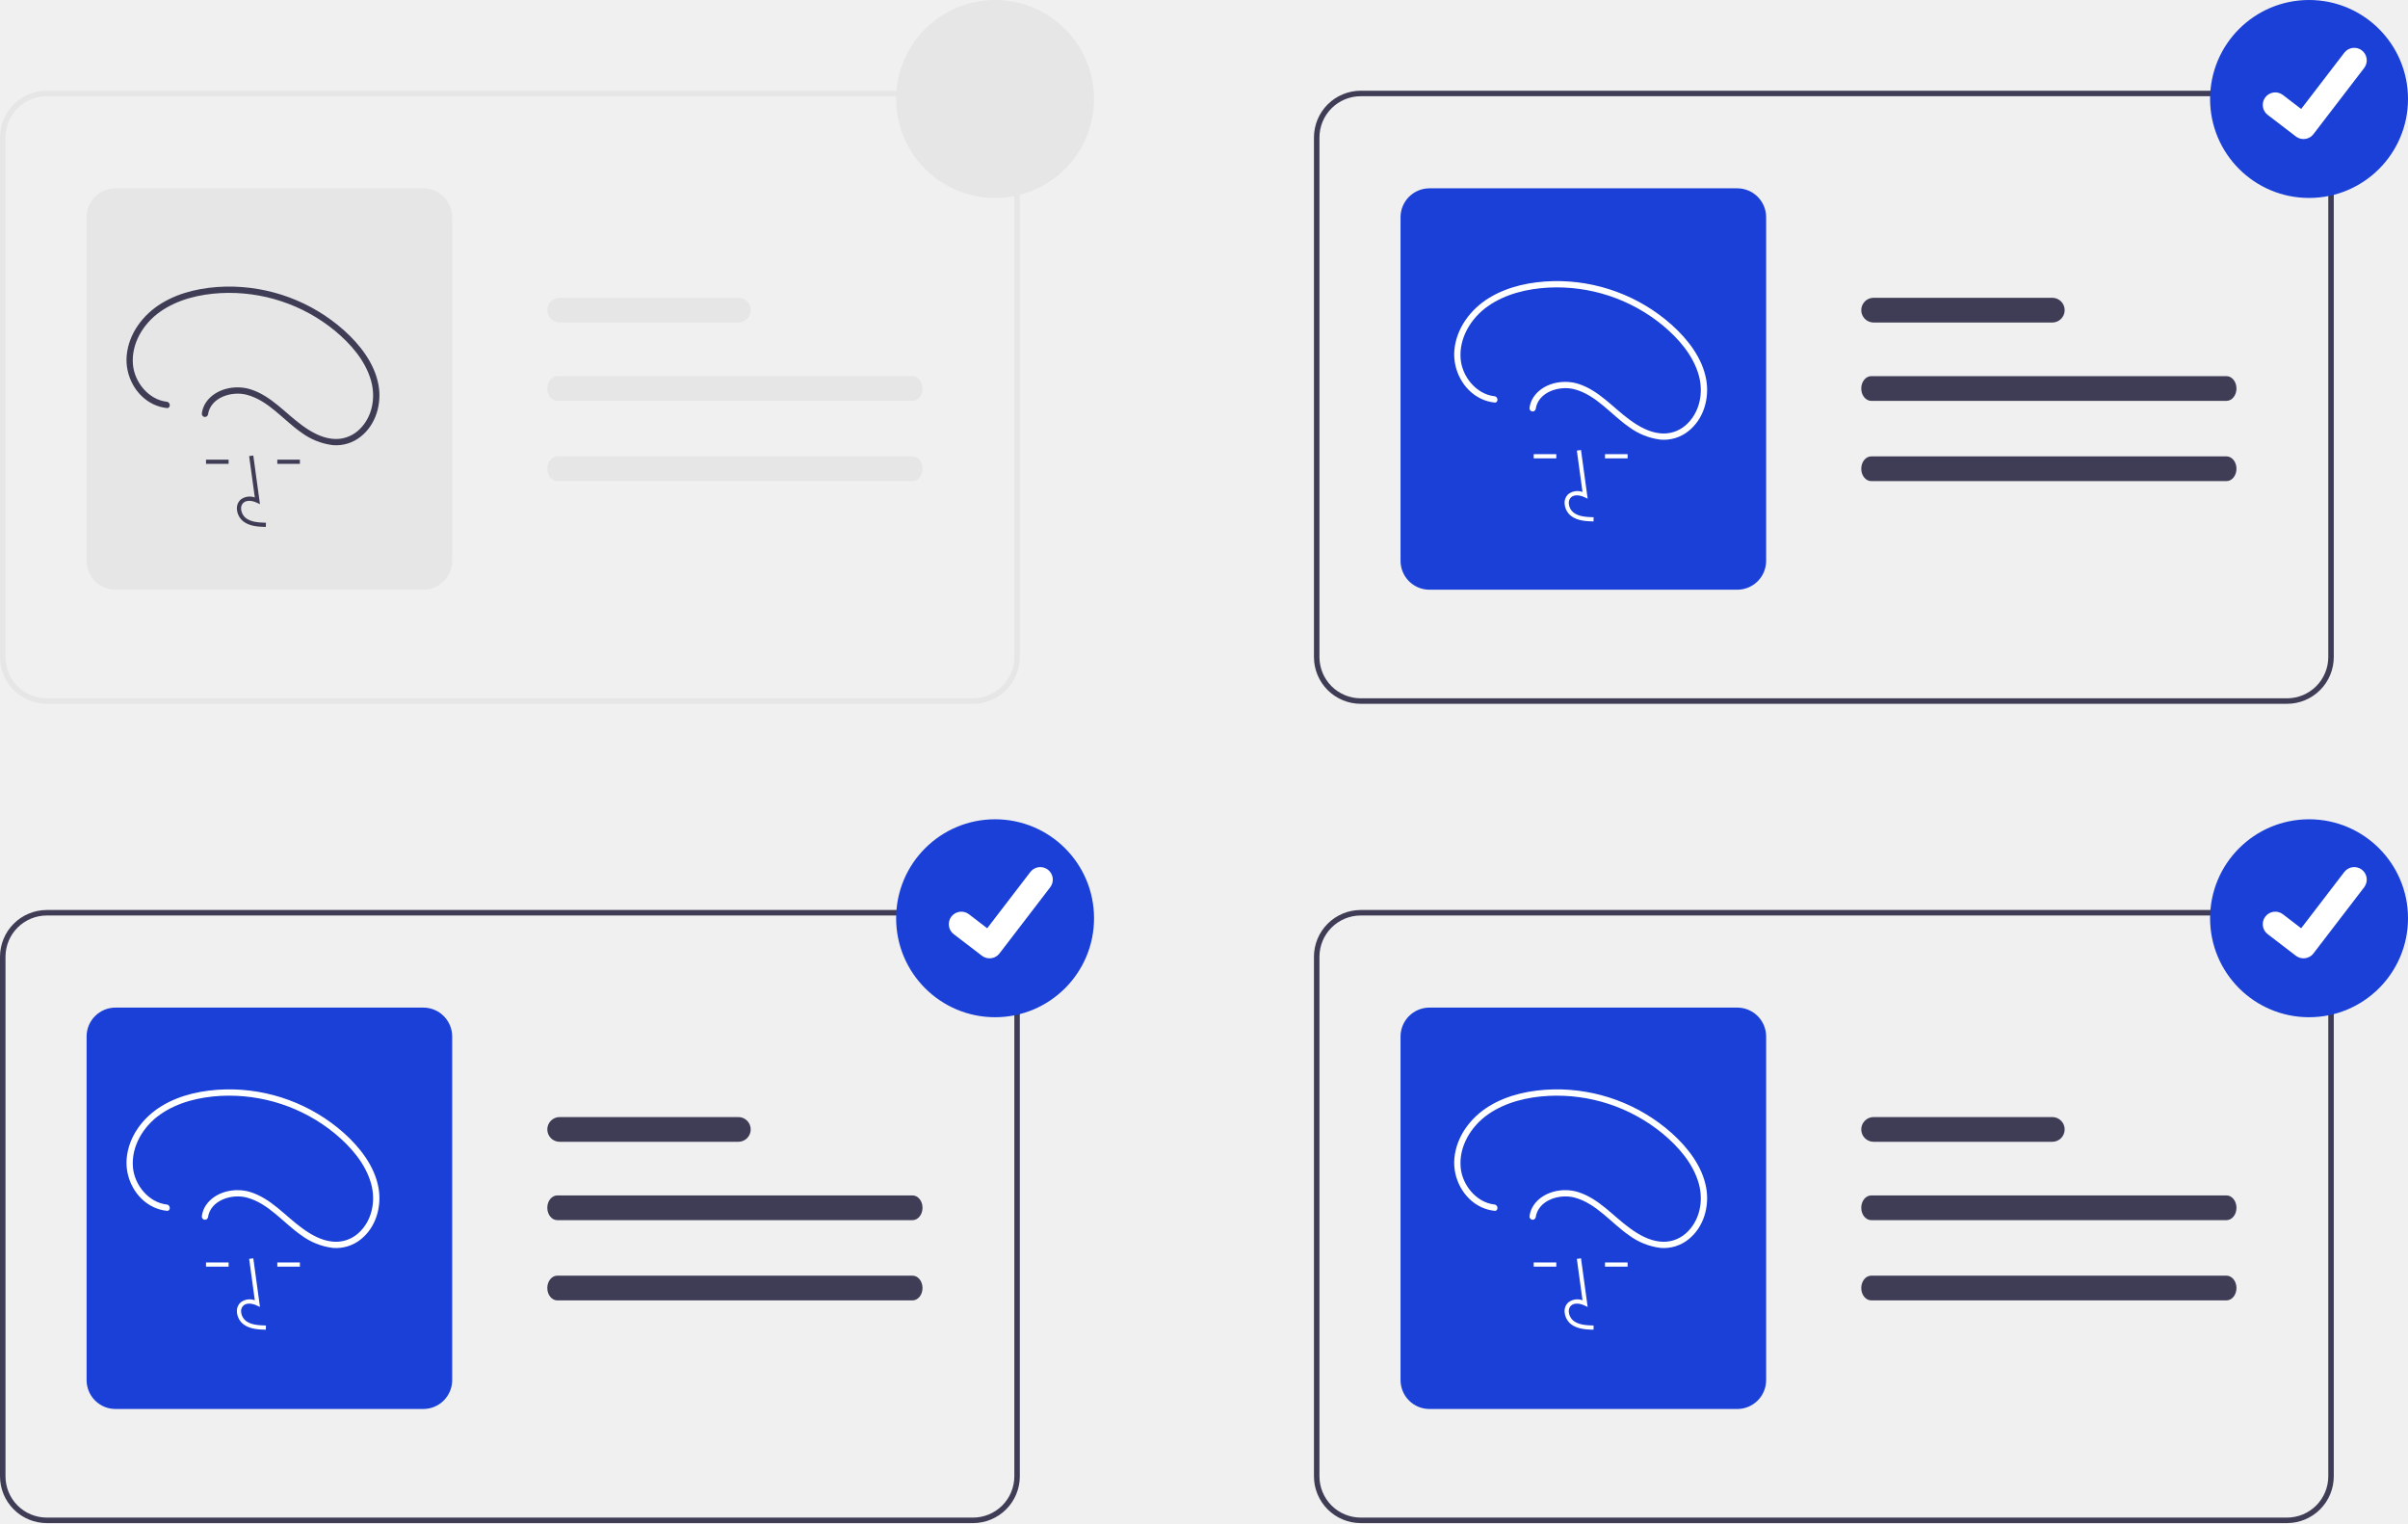
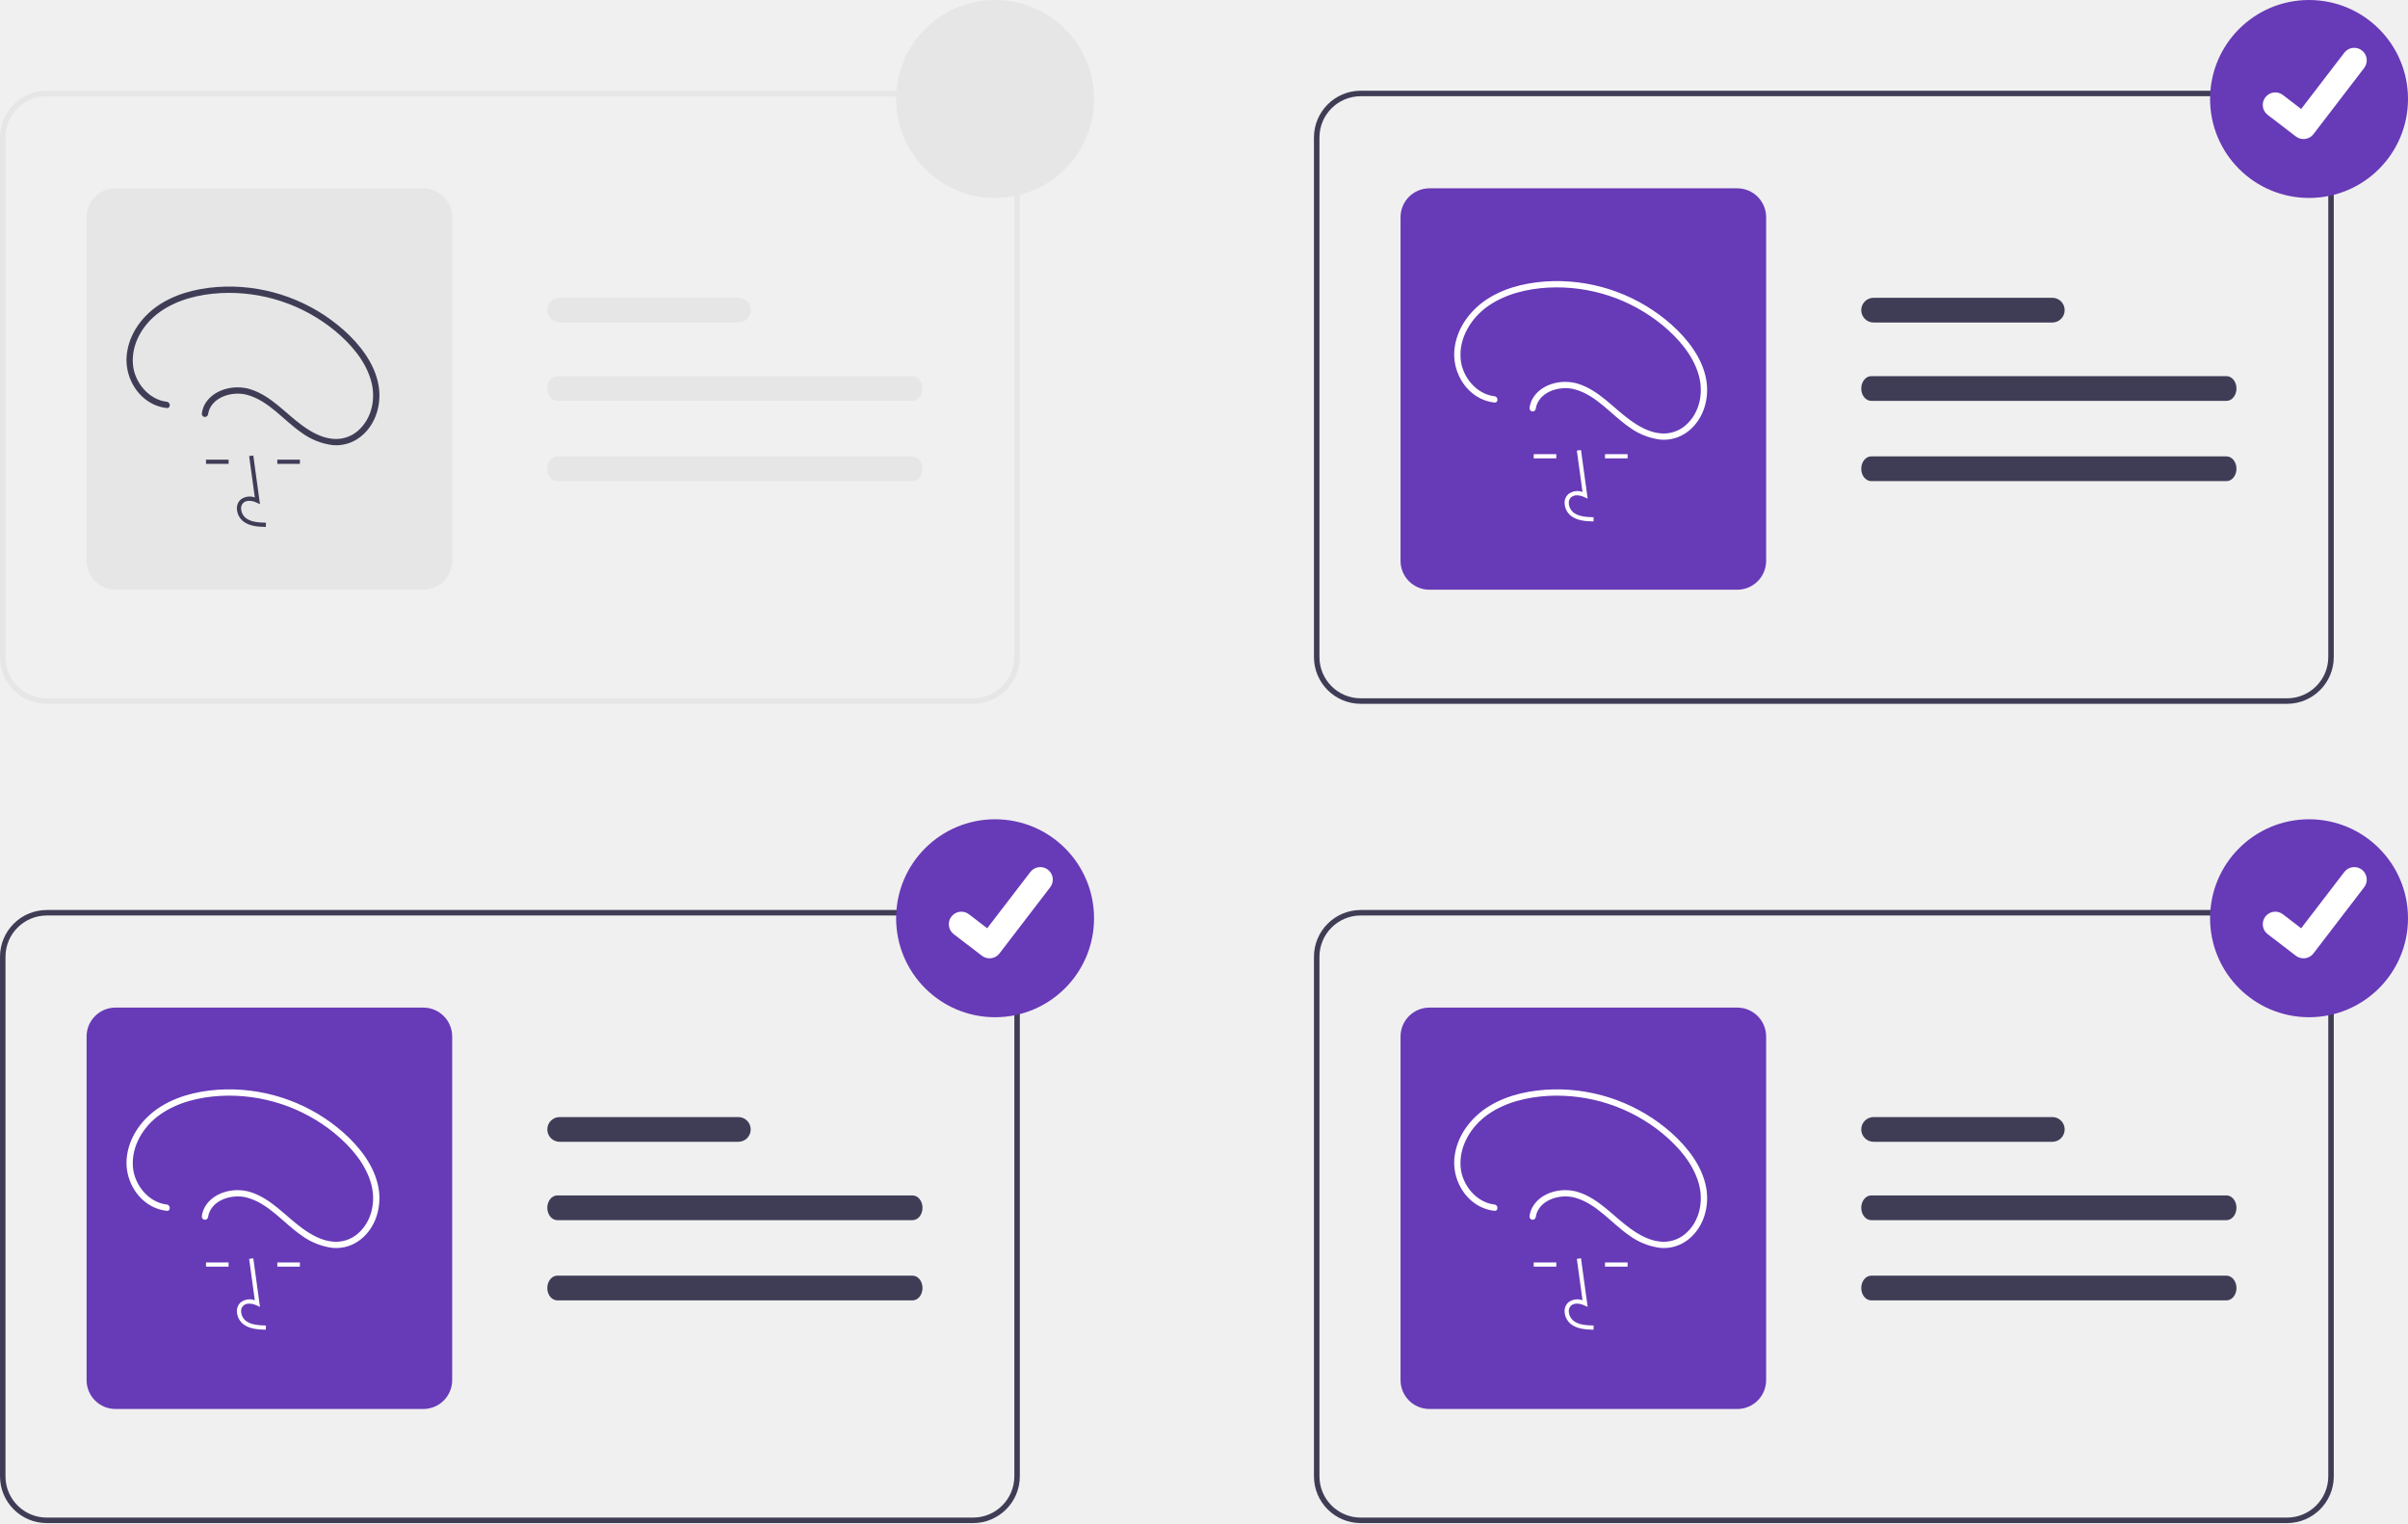
- <svg xmlns="http://www.w3.org/2000/svg" width="876" height="554" viewBox="0 0 876 554" fill="none">
-   <g clip-path="url(#clip0_4162_2)">
-     <path d="M354 256H17C12.493 255.995 8.172 254.202 4.985 251.015C1.798 247.828 0.005 243.507 0 239V50C0.005 45.493 1.798 41.172 4.985 37.985C8.172 34.798 12.493 33.005 17 33H354C358.507 33.005 362.828 34.798 366.015 37.985C369.202 41.172 370.995 45.493 371 50V239C370.995 243.507 369.202 247.828 366.015 251.015C362.828 254.202 358.507 255.995 354 256ZM17 35C13.023 35.005 9.21 36.586 6.398 39.398C3.586 42.21 2.005 46.023 2 50V239C2.005 242.977 3.586 246.79 6.398 249.602C9.21 252.414 13.023 253.996 17 254H354C357.977 253.996 361.79 252.414 364.602 249.602C367.414 246.79 368.996 242.977 369 239V50C368.996 46.023 367.414 42.21 364.602 39.398C361.79 36.586 357.977 35.005 354 35H17Z" fill="#E6E6E6" />
-     <path d="M268.601 108.313H203.601C202.407 108.313 201.262 108.787 200.419 109.631C199.575 110.475 199.101 111.62 199.101 112.813C199.101 114.006 199.575 115.151 200.419 115.995C201.262 116.839 202.407 117.313 203.601 117.313H268.601C269.794 117.313 270.939 116.839 271.783 115.995C272.626 115.151 273.101 114.006 273.101 112.813C273.101 111.62 272.626 110.475 271.783 109.631C270.939 108.787 269.794 108.313 268.601 108.313Z" fill="#E6E6E6" />
-     <path d="M331.96 136.813H202.741C200.73 136.813 199.101 138.833 199.101 141.313C199.101 143.793 200.73 145.813 202.741 145.813H331.96C333.971 145.813 335.601 143.793 335.601 141.313C335.601 138.833 333.971 136.813 331.96 136.813Z" fill="#E6E6E6" />
-     <path d="M331.96 166H202.741C200.73 166 199.101 168.02 199.101 170.5C199.101 172.98 200.73 175 202.741 175H331.96C333.971 175 335.601 172.98 335.601 170.5C335.601 168.02 333.971 166 331.96 166Z" fill="#E6E6E6" />
-     <path d="M154 214.5H42C39.216 214.497 36.547 213.39 34.579 211.421C32.61 209.453 31.503 206.784 31.5 204V79C31.503 76.216 32.61 73.547 34.579 71.579C36.547 69.61 39.216 68.503 42 68.5H154C156.784 68.503 159.453 69.61 161.421 71.579C163.39 73.547 164.497 76.216 164.5 79V204C164.497 206.784 163.39 209.453 161.421 211.421C159.453 213.39 156.784 214.497 154 214.5Z" fill="#E6E6E6" />
-     <path d="M362 72C381.882 72 398 55.882 398 36C398 16.118 381.882 0 362 0C342.118 0 326 16.118 326 36C326 55.882 342.118 72 362 72Z" fill="#E6E6E6" />
-     <path d="M832 256H495C490.493 255.995 486.172 254.202 482.985 251.015C479.798 247.828 478.005 243.507 478 239V50C478.005 45.493 479.798 41.172 482.985 37.985C486.172 34.798 490.493 33.005 495 33H832C836.507 33.005 840.828 34.798 844.015 37.985C847.202 41.172 848.995 45.493 849 50V239C848.995 243.507 847.202 247.828 844.015 251.015C840.828 254.202 836.507 255.995 832 256ZM495 35C491.023 35.005 487.21 36.586 484.398 39.398C481.586 42.21 480.004 46.023 480 50V239C480.004 242.977 481.586 246.79 484.398 249.602C487.21 252.414 491.023 253.996 495 254H832C835.977 253.996 839.79 252.414 842.602 249.602C845.414 246.79 846.996 242.977 847 239V50C846.996 46.023 845.414 42.21 842.602 39.398C839.79 36.586 835.977 35.005 832 35H495Z" fill="#3F3D56" />
-     <path d="M746.601 108.313H681.601C680.407 108.313 679.262 108.787 678.419 109.631C677.575 110.475 677.101 111.62 677.101 112.813C677.101 114.006 677.575 115.151 678.419 115.995C679.262 116.839 680.407 117.313 681.601 117.313H746.601C747.794 117.313 748.939 116.839 749.783 115.995C750.626 115.151 751.101 114.006 751.101 112.813C751.101 111.62 750.626 110.475 749.783 109.631C748.939 108.787 747.794 108.313 746.601 108.313Z" fill="#3F3D56" />
-     <path d="M809.96 136.813H680.741C678.73 136.813 677.101 138.833 677.101 141.313C677.101 143.793 678.73 145.813 680.741 145.813H809.96C811.971 145.813 813.601 143.793 813.601 141.313C813.601 138.833 811.971 136.813 809.96 136.813Z" fill="#3F3D56" />
-     <path d="M809.96 166H680.741C678.73 166 677.101 168.02 677.101 170.5C677.101 172.98 678.73 175 680.741 175H809.96C811.971 175 813.601 172.98 813.601 170.5C813.601 168.02 811.971 166 809.96 166Z" fill="#3F3D56" />
-     <path d="M632 214.5H520C517.216 214.497 514.547 213.39 512.579 211.421C510.61 209.453 509.503 206.784 509.5 204V79C509.503 76.216 510.61 73.547 512.579 71.579C514.547 69.61 517.216 68.503 520 68.5H632C634.784 68.503 637.453 69.61 639.421 71.579C641.39 73.547 642.497 76.216 642.5 79V204C642.497 206.784 641.39 209.453 639.421 211.421C637.453 213.39 634.784 214.497 632 214.5Z" fill="#1A40D7" />
-     <path d="M840 72C859.882 72 876 55.882 876 36C876 16.118 859.882 0 840 0C820.118 0 804 16.118 804 36C804 55.882 820.118 72 840 72Z" fill="#1A40D7" />
-     <path d="M837.976 50.573C836.994 50.575 836.039 50.258 835.253 49.669L835.205 49.632L824.951 41.782C824.475 41.419 824.075 40.965 823.774 40.447C823.474 39.929 823.278 39.356 823.199 38.763C823.12 38.169 823.159 37.566 823.313 36.987C823.467 36.408 823.734 35.865 824.099 35.39C824.463 34.914 824.917 34.515 825.436 34.216C825.955 33.916 826.527 33.722 827.121 33.644C827.715 33.566 828.319 33.606 828.897 33.761C829.475 33.917 830.018 34.185 830.492 34.55L837.134 39.642L852.828 19.174C853.192 18.699 853.646 18.301 854.164 18.002C854.682 17.702 855.254 17.508 855.847 17.43C856.44 17.352 857.043 17.391 857.621 17.545C858.199 17.7 858.741 17.967 859.215 18.331L859.118 18.464L859.218 18.333C860.175 19.069 860.802 20.155 860.96 21.352C861.118 22.549 860.795 23.761 860.061 24.72L841.6 48.795C841.173 49.35 840.624 49.799 839.996 50.108C839.367 50.416 838.676 50.575 837.976 50.573Z" fill="white" />
-     <path d="M354 554H17C12.493 553.995 8.172 552.202 4.985 549.015C1.798 545.828 0.005 541.507 0 537V348C0.005 343.493 1.798 339.172 4.985 335.985C8.172 332.798 12.493 331.005 17 331H354C358.507 331.005 362.828 332.798 366.015 335.985C369.202 339.172 370.995 343.493 371 348V537C370.995 541.507 369.202 545.828 366.015 549.015C362.828 552.202 358.507 553.995 354 554ZM17 333C13.023 333.004 9.21 334.586 6.398 337.398C3.586 340.21 2.005 344.023 2 348V537C2.005 540.977 3.586 544.79 6.398 547.602C9.21 550.414 13.023 551.996 17 552H354C357.977 551.996 361.79 550.414 364.602 547.602C367.414 544.79 368.996 540.977 369 537V348C368.996 344.023 367.414 340.21 364.602 337.398C361.79 334.586 357.977 333.004 354 333H17Z" fill="#3F3D56" />
-     <path d="M268.601 406.313H203.601C202.407 406.313 201.262 406.787 200.419 407.631C199.575 408.475 199.101 409.62 199.101 410.813C199.101 412.006 199.575 413.151 200.419 413.995C201.262 414.839 202.407 415.313 203.601 415.313H268.601C269.794 415.313 270.939 414.839 271.783 413.995C272.626 413.151 273.101 412.006 273.101 410.813C273.101 409.62 272.626 408.475 271.783 407.631C270.939 406.787 269.794 406.313 268.601 406.313Z" fill="#3F3D56" />
-     <path d="M331.96 434.813H202.741C200.73 434.813 199.101 436.833 199.101 439.313C199.101 441.793 200.73 443.813 202.741 443.813H331.96C333.971 443.813 335.601 441.793 335.601 439.313C335.601 436.833 333.971 434.813 331.96 434.813Z" fill="#3F3D56" />
-     <path d="M331.96 464H202.741C200.73 464 199.101 466.02 199.101 468.5C199.101 470.98 200.73 473 202.741 473H331.96C333.971 473 335.601 470.98 335.601 468.5C335.601 466.02 333.971 464 331.96 464Z" fill="#3F3D56" />
-     <path d="M154 512.5H42C39.216 512.497 36.547 511.39 34.579 509.421C32.61 507.453 31.503 504.784 31.5 502V377C31.503 374.216 32.61 371.547 34.579 369.579C36.547 367.61 39.216 366.503 42 366.5H154C156.784 366.503 159.453 367.61 161.421 369.579C163.39 371.547 164.497 374.216 164.5 377V502C164.497 504.784 163.39 507.453 161.421 509.421C159.453 511.39 156.784 512.497 154 512.5Z" fill="#1A40D7" />
-     <path d="M362 370C381.882 370 398 353.882 398 334C398 314.118 381.882 298 362 298C342.118 298 326 314.118 326 334C326 353.882 342.118 370 362 370Z" fill="#1A40D7" />
-     <path d="M359.976 348.573C358.994 348.575 358.039 348.258 357.253 347.669L357.205 347.632L346.951 339.782C346.475 339.419 346.075 338.965 345.774 338.447C345.474 337.929 345.278 337.356 345.199 336.763C345.12 336.169 345.159 335.565 345.313 334.987C345.467 334.408 345.734 333.865 346.099 333.39C346.463 332.914 346.917 332.515 347.436 332.216C347.955 331.916 348.527 331.722 349.121 331.644C349.715 331.566 350.319 331.606 350.897 331.761C351.475 331.917 352.018 332.185 352.492 332.55L359.134 337.642L374.829 317.174C375.193 316.699 375.646 316.301 376.164 316.002C376.682 315.702 377.254 315.508 377.847 315.43C378.44 315.352 379.043 315.391 379.621 315.545C380.199 315.7 380.741 315.967 381.215 316.331L381.118 316.464L381.218 316.333C382.176 317.069 382.802 318.155 382.96 319.352C383.118 320.549 382.795 321.761 382.061 322.72L363.6 346.796C363.173 347.35 362.624 347.799 361.996 348.108C361.367 348.416 360.676 348.575 359.976 348.573Z" fill="white" />
-     <path d="M832 554H495C490.493 553.995 486.172 552.202 482.985 549.015C479.798 545.828 478.005 541.507 478 537V348C478.005 343.493 479.798 339.172 482.985 335.985C486.172 332.798 490.493 331.005 495 331H832C836.507 331.005 840.828 332.798 844.015 335.985C847.202 339.172 848.995 343.493 849 348V537C848.995 541.507 847.202 545.828 844.015 549.015C840.828 552.202 836.507 553.995 832 554ZM495 333C491.023 333.004 487.21 334.586 484.398 337.398C481.586 340.21 480.004 344.023 480 348V537C480.004 540.977 481.586 544.79 484.398 547.602C487.21 550.414 491.023 551.996 495 552H832C835.977 551.996 839.79 550.414 842.602 547.602C845.414 544.79 846.996 540.977 847 537V348C846.996 344.023 845.414 340.21 842.602 337.398C839.79 334.586 835.977 333.004 832 333H495Z" fill="#3F3D56" />
-     <path d="M746.601 406.313H681.601C680.407 406.313 679.262 406.787 678.419 407.631C677.575 408.475 677.101 409.62 677.101 410.813C677.101 412.006 677.575 413.151 678.419 413.995C679.262 414.839 680.407 415.313 681.601 415.313H746.601C747.794 415.313 748.939 414.839 749.783 413.995C750.626 413.151 751.101 412.006 751.101 410.813C751.101 409.62 750.626 408.475 749.783 407.631C748.939 406.787 747.794 406.313 746.601 406.313Z" fill="#3F3D56" />
-     <path d="M809.96 434.813H680.741C678.73 434.813 677.101 436.833 677.101 439.313C677.101 441.793 678.73 443.813 680.741 443.813H809.96C811.971 443.813 813.601 441.793 813.601 439.313C813.601 436.833 811.971 434.813 809.96 434.813Z" fill="#3F3D56" />
-     <path d="M809.96 464H680.741C678.73 464 677.101 466.02 677.101 468.5C677.101 470.98 678.73 473 680.741 473H809.96C811.971 473 813.601 470.98 813.601 468.5C813.601 466.02 811.971 464 809.96 464Z" fill="#3F3D56" />
-     <path d="M632 512.5H520C517.216 512.497 514.547 511.39 512.579 509.421C510.61 507.453 509.503 504.784 509.5 502V377C509.503 374.216 510.61 371.547 512.579 369.579C514.547 367.61 517.216 366.503 520 366.5H632C634.784 366.503 637.453 367.61 639.421 369.579C641.39 371.547 642.497 374.216 642.5 377V502C642.497 504.784 641.39 507.453 639.421 509.421C637.453 511.39 634.784 512.497 632 512.5Z" fill="#1A40D7" />
-     <path d="M840 370C859.882 370 876 353.882 876 334C876 314.118 859.882 298 840 298C820.118 298 804 314.118 804 334C804 353.882 820.118 370 840 370Z" fill="#1A40D7" />
-     <path d="M837.976 348.573C836.994 348.575 836.039 348.258 835.253 347.669L835.205 347.632L824.951 339.782C824.475 339.419 824.075 338.965 823.774 338.447C823.474 337.929 823.278 337.356 823.199 336.763C823.12 336.169 823.159 335.565 823.313 334.987C823.467 334.408 823.734 333.865 824.099 333.39C824.463 332.914 824.917 332.515 825.436 332.216C825.955 331.916 826.527 331.722 827.121 331.644C827.715 331.566 828.319 331.606 828.897 331.761C829.475 331.917 830.018 332.185 830.492 332.55L837.134 337.642L852.828 317.174C853.192 316.699 853.646 316.301 854.164 316.002C854.682 315.702 855.254 315.508 855.847 315.43C856.44 315.352 857.043 315.391 857.621 315.545C858.199 315.7 858.741 315.967 859.215 316.331L859.118 316.464L859.218 316.333C860.175 317.069 860.802 318.155 860.96 319.352C861.118 320.549 860.795 321.761 860.061 322.72L841.6 346.796C841.173 347.35 840.624 347.799 839.996 348.108C839.367 348.416 838.676 348.575 837.976 348.573Z" fill="white" />
-     <path d="M579.703 189.663C577.181 189.593 574.041 189.504 571.625 187.739C570.905 187.191 570.313 186.493 569.891 185.693C569.47 184.892 569.228 184.01 569.183 183.106C569.14 182.464 569.245 181.821 569.491 181.226C569.738 180.632 570.118 180.102 570.603 179.679C571.323 179.141 572.167 178.792 573.056 178.664C573.946 178.536 574.854 178.633 575.697 178.946L573.638 163.898L575.149 163.691L577.57 181.381L576.308 180.802C574.845 180.131 572.836 179.79 571.587 180.844C571.281 181.12 571.042 181.463 570.89 181.845C570.737 182.228 570.675 182.641 570.708 183.052C570.745 183.725 570.926 184.381 571.24 184.977C571.553 185.573 571.991 186.095 572.525 186.507C574.405 187.881 576.907 188.058 579.746 188.138L579.703 189.663Z" fill="white" />
-     <path d="M566.163 165.196H557.946V166.721H566.163V165.196Z" fill="white" />
-     <path d="M592.1 165.196H583.883V166.721H592.1V165.196Z" fill="white" />
-     <path d="M543.67 144.128C537.053 143.374 531.928 137.034 531.365 130.601C530.696 122.948 535.152 115.68 541.267 111.385C547.661 106.894 555.628 105.019 563.336 104.606C578.372 103.858 593.15 108.728 604.794 118.271C610.57 123.068 615.964 129.179 618.008 136.559C619.784 142.969 618.339 150.231 613.184 154.72C611.908 155.82 610.419 156.644 608.809 157.14C607.2 157.636 605.505 157.792 603.831 157.6C599.831 157.184 596.14 155.081 592.945 152.758C586.731 148.24 581.629 141.945 574.057 139.584C568.506 137.852 561.301 139.376 557.909 144.397C557.139 145.546 556.64 146.855 556.45 148.225C556.38 148.517 556.423 148.825 556.572 149.087C556.72 149.348 556.962 149.543 557.249 149.633C557.541 149.711 557.853 149.672 558.117 149.522C558.38 149.372 558.574 149.125 558.656 148.833C559.547 142.51 567.322 140.15 572.778 141.595C580.734 143.7 586.074 150.799 592.601 155.309C595.979 157.828 599.96 159.417 604.144 159.917C607.773 160.201 611.374 159.095 614.216 156.822C619.792 152.419 621.925 144.846 620.692 138.028C619.264 130.133 613.95 123.366 608.119 118.127C596.298 107.618 580.952 101.948 565.138 102.249C557.072 102.434 548.656 104.099 541.707 108.362C534.967 112.497 529.757 119.416 529.076 127.457C528.477 134.536 532.275 141.939 538.794 145.04C540.331 145.768 541.979 146.233 543.67 146.417C545.131 146.583 545.119 144.293 543.67 144.128Z" fill="white" />
-     <path d="M579.703 483.663C577.181 483.593 574.041 483.504 571.625 481.739C570.905 481.191 570.313 480.493 569.891 479.693C569.47 478.892 569.228 478.01 569.183 477.106C569.14 476.464 569.245 475.821 569.491 475.226C569.738 474.632 570.118 474.102 570.603 473.679C571.323 473.141 572.167 472.792 573.056 472.664C573.946 472.536 574.854 472.633 575.697 472.946L573.638 457.898L575.149 457.691L577.57 475.381L576.308 474.802C574.845 474.131 572.836 473.79 571.587 474.844C571.281 475.12 571.042 475.463 570.89 475.845C570.737 476.228 570.675 476.641 570.708 477.052C570.745 477.725 570.926 478.381 571.24 478.977C571.553 479.573 571.991 480.095 572.525 480.507C574.405 481.881 576.907 482.058 579.746 482.138L579.703 483.663Z" fill="white" />
-     <path d="M566.163 459.196H557.946V460.721H566.163V459.196Z" fill="white" />
-     <path d="M592.1 459.196H583.883V460.721H592.1V459.196Z" fill="white" />
-     <path d="M543.67 438.128C537.053 437.373 531.928 431.034 531.365 424.601C530.696 416.948 535.152 409.679 541.267 405.385C547.661 400.894 555.628 399.019 563.336 398.606C578.372 397.858 593.15 402.728 604.794 412.271C610.57 417.068 615.964 423.179 618.008 430.559C619.784 436.969 618.339 444.231 613.184 448.72C611.908 449.82 610.419 450.644 608.809 451.14C607.2 451.635 605.505 451.792 603.831 451.6C599.831 451.184 596.14 449.081 592.945 446.758C586.731 442.24 581.629 435.945 574.057 433.583C568.506 431.852 561.301 433.376 557.909 438.397C557.139 439.546 556.64 440.855 556.45 442.225C556.38 442.517 556.423 442.825 556.572 443.086C556.72 443.348 556.962 443.543 557.249 443.633C557.541 443.711 557.853 443.672 558.117 443.522C558.38 443.372 558.574 443.125 558.656 442.833C559.547 436.51 567.322 434.15 572.778 435.594C580.734 437.7 586.074 444.799 592.601 449.309C595.979 451.828 599.96 453.417 604.144 453.917C607.773 454.201 611.374 453.095 614.216 450.822C619.792 446.419 621.925 438.846 620.692 432.028C619.264 424.133 613.95 417.366 608.119 412.127C596.298 401.618 580.952 395.948 565.138 396.249C557.072 396.434 548.656 398.099 541.707 402.362C534.967 406.497 529.757 413.416 529.076 421.457C528.477 428.536 532.275 435.939 538.794 439.04C540.331 439.768 541.979 440.233 543.67 440.417C545.131 440.583 545.119 438.293 543.67 438.128Z" fill="white" />
-     <path d="M96.703 483.663C94.18 483.593 91.041 483.504 88.625 481.739C87.905 481.191 87.313 480.493 86.891 479.693C86.47 478.892 86.228 478.01 86.183 477.106C86.14 476.464 86.245 475.821 86.491 475.226C86.737 474.632 87.118 474.102 87.603 473.679C88.323 473.141 89.167 472.792 90.056 472.664C90.946 472.536 91.854 472.633 92.697 472.946L90.638 457.898L92.149 457.691L94.57 475.381L93.308 474.802C91.845 474.131 89.836 473.79 88.587 474.844C88.281 475.12 88.042 475.463 87.89 475.845C87.737 476.228 87.675 476.641 87.708 477.052C87.745 477.725 87.927 478.381 88.24 478.977C88.553 479.573 88.992 480.095 89.525 480.507C91.405 481.881 93.907 482.058 96.746 482.138L96.703 483.663Z" fill="white" />
-     <path d="M83.163 459.196H74.946V460.721H83.163V459.196Z" fill="white" />
-     <path d="M109.1 459.196H100.883V460.721H109.1V459.196Z" fill="white" />
-     <path d="M60.67 438.128C54.053 437.373 48.928 431.034 48.365 424.601C47.696 416.948 52.152 409.679 58.267 405.385C64.661 400.894 72.628 399.019 80.336 398.606C95.372 397.858 110.15 402.728 121.794 412.271C127.57 417.068 132.964 423.179 135.008 430.559C136.784 436.969 135.339 444.231 130.184 448.72C128.908 449.82 127.419 450.644 125.809 451.14C124.2 451.635 122.505 451.792 120.831 451.6C116.831 451.184 113.14 449.081 109.946 446.758C103.731 442.24 98.629 435.945 91.057 433.583C85.506 431.852 78.301 433.376 74.909 438.397C74.139 439.546 73.64 440.855 73.45 442.225C73.38 442.517 73.423 442.825 73.572 443.086C73.72 443.348 73.962 443.543 74.249 443.633C74.541 443.711 74.853 443.672 75.117 443.522C75.38 443.372 75.574 443.125 75.656 442.833C76.547 436.51 84.322 434.15 89.778 435.594C97.734 437.7 103.074 444.799 109.601 449.309C112.979 451.828 116.96 453.417 121.144 453.917C124.773 454.201 128.374 453.095 131.216 450.822C136.792 446.419 138.925 438.846 137.692 432.028C136.264 424.133 130.95 417.366 125.119 412.127C113.298 401.618 97.952 395.948 82.138 396.249C74.072 396.434 65.656 398.099 58.707 402.362C51.967 406.497 46.757 413.416 46.077 421.457C45.477 428.536 49.275 435.939 55.794 439.04C57.331 439.768 58.979 440.233 60.67 440.417C62.131 440.583 62.119 438.293 60.67 438.128Z" fill="white" />
-     <path d="M96.703 191.663C94.18 191.593 91.041 191.504 88.625 189.739C87.905 189.191 87.313 188.493 86.891 187.693C86.47 186.892 86.228 186.01 86.183 185.106C86.14 184.464 86.245 183.821 86.491 183.226C86.737 182.632 87.118 182.102 87.603 181.679C88.323 181.141 89.167 180.792 90.056 180.664C90.946 180.536 91.854 180.633 92.697 180.946L90.638 165.898L92.149 165.691L94.57 183.381L93.308 182.802C91.845 182.131 89.836 181.79 88.587 182.844C88.281 183.12 88.042 183.463 87.89 183.845C87.737 184.228 87.675 184.641 87.708 185.052C87.745 185.725 87.927 186.381 88.24 186.977C88.553 187.573 88.992 188.095 89.525 188.507C91.405 189.881 93.907 190.058 96.746 190.138L96.703 191.663Z" fill="#3F3D56" />
-     <path d="M83.163 167.196H74.946V168.721H83.163V167.196Z" fill="#3F3D56" />
-     <path d="M109.1 167.196H100.883V168.721H109.1V167.196Z" fill="#3F3D56" />
-     <path d="M60.67 146.128C54.053 145.374 48.928 139.034 48.365 132.601C47.696 124.948 52.152 117.68 58.267 113.385C64.661 108.894 72.628 107.019 80.336 106.606C95.372 105.858 110.15 110.728 121.794 120.271C127.57 125.068 132.964 131.179 135.008 138.559C136.784 144.969 135.339 152.231 130.184 156.72C128.908 157.82 127.419 158.644 125.809 159.14C124.2 159.636 122.505 159.792 120.831 159.6C116.831 159.184 113.14 157.081 109.946 154.758C103.731 150.24 98.629 143.945 91.057 141.584C85.506 139.852 78.301 141.376 74.909 146.397C74.139 147.546 73.64 148.855 73.45 150.225C73.38 150.517 73.423 150.825 73.572 151.087C73.72 151.348 73.962 151.543 74.249 151.633C74.541 151.711 74.853 151.672 75.117 151.522C75.38 151.372 75.574 151.125 75.656 150.833C76.547 144.51 84.322 142.15 89.778 143.595C97.734 145.7 103.074 152.799 109.601 157.309C112.979 159.828 116.96 161.417 121.144 161.917C124.773 162.201 128.374 161.095 131.216 158.822C136.792 154.419 138.925 146.846 137.692 140.028C136.264 132.133 130.95 125.366 125.119 120.127C113.298 109.618 97.952 103.948 82.138 104.249C74.072 104.434 65.656 106.099 58.707 110.362C51.967 114.497 46.757 121.416 46.077 129.457C45.477 136.536 49.275 143.939 55.794 147.04C57.331 147.768 58.979 148.233 60.67 148.417C62.131 148.583 62.119 146.293 60.67 146.128Z" fill="#3F3D56" />
-   </g>
-   <defs>
-     <clipPath id="clip0_4162_2">
-       <rect width="876" height="554" fill="white" />
-     </clipPath>
-   </defs>
+ <svg xmlns="http://www.w3.org/2000/svg" data-name="Layer 1" width="876" height="554" viewBox="0 0 876 554">
+   <path d="M516,429H179a17.019,17.019,0,0,1-17-17V223a17.019,17.019,0,0,1,17-17H516a17.019,17.019,0,0,1,17,17V412A17.019,17.019,0,0,1,516,429ZM179,208a15.017,15.017,0,0,0-15,15V412a15.017,15.017,0,0,0,15,15H516a15.017,15.017,0,0,0,15-15V223a15.017,15.017,0,0,0-15-15Z" transform="translate(-162 -173)" fill="#e6e6e6" />
+   <path d="M430.6,281.313h-65a4.5,4.5,0,1,0,0,9h65a4.5,4.5,0,0,0,0-9Z" transform="translate(-162 -173)" fill="#e6e6e6" />
+   <path d="M493.96,309.813H364.741c-2.01,0-3.64,2.02-3.64,4.5s1.63,4.5,3.64,4.5H493.96c2.01,0,3.64-2.02,3.64-4.5S495.971,309.813,493.96,309.813Z" transform="translate(-162 -173)" fill="#e6e6e6" />
+   <path d="M493.96,339H364.741c-2.01,0-3.64,2.02-3.64,4.5s1.63,4.5,3.64,4.5H493.96c2.01,0,3.64-2.02,3.64-4.5S495.971,339,493.96,339Z" transform="translate(-162 -173)" fill="#e6e6e6" />
+   <path d="M316,387.5H204A10.512,10.512,0,0,1,193.5,377V252A10.512,10.512,0,0,1,204,241.5H316A10.512,10.512,0,0,1,326.5,252V377A10.512,10.512,0,0,1,316,387.5Z" transform="translate(-162 -173)" fill="#e6e6e6" />
+   <circle cx="362" cy="36" r="36" fill="#e6e6e6" />
+   <path d="M994,429H657a17.019,17.019,0,0,1-17-17V223a17.019,17.019,0,0,1,17-17H994a17.019,17.019,0,0,1,17,17V412A17.019,17.019,0,0,1,994,429ZM657,208a15.017,15.017,0,0,0-15,15V412a15.017,15.017,0,0,0,15,15H994a15.017,15.017,0,0,0,15-15V223a15.017,15.017,0,0,0-15-15Z" transform="translate(-162 -173)" fill="#3f3d56" />
+   <path d="M908.6,281.313h-65a4.5,4.5,0,0,0,0,9h65a4.5,4.5,0,0,0,0-9Z" transform="translate(-162 -173)" fill="#3f3d56" />
+   <path d="M971.96,309.813H842.741c-2.01,0-3.64,2.02-3.64,4.5s1.63,4.5,3.64,4.5H971.96c2.01,0,3.64-2.02,3.64-4.5S973.971,309.813,971.96,309.813Z" transform="translate(-162 -173)" fill="#3f3d56" />
+   <path d="M971.96,339H842.741c-2.01,0-3.64,2.02-3.64,4.5s1.63,4.5,3.64,4.5H971.96c2.01,0,3.64-2.02,3.64-4.5S973.971,339,971.96,339Z" transform="translate(-162 -173)" fill="#3f3d56" />
+   <path d="M794,387.5H682A10.512,10.512,0,0,1,671.5,377V252A10.512,10.512,0,0,1,682,241.5H794A10.512,10.512,0,0,1,804.5,252V377A10.512,10.512,0,0,1,794,387.5Z" transform="translate(-162 -173)" fill="#673ab7" />
+   <circle cx="840" cy="36" r="36" fill="#673ab7" />
+   <path d="M999.976,223.573a4.525,4.525,0,0,1-2.723-.904l-.049-.037-10.254-7.85a4.555,4.555,0,1,1,5.541-7.232l6.641,5.093,15.695-20.468a4.555,4.555,0,0,1,6.387-.843l-.098.132.1-.131a4.561,4.561,0,0,1,.843,6.387l-18.461,24.076A4.557,4.557,0,0,1,999.976,223.573Z" transform="translate(-162 -173)" fill="#fff" />
+   <path d="M516,727H179a17.019,17.019,0,0,1-17-17V521a17.019,17.019,0,0,1,17-17H516a17.019,17.019,0,0,1,17,17V710A17.019,17.019,0,0,1,516,727ZM179,506a15.017,15.017,0,0,0-15,15V710a15.017,15.017,0,0,0,15,15H516a15.017,15.017,0,0,0,15-15V521a15.017,15.017,0,0,0-15-15Z" transform="translate(-162 -173)" fill="#3f3d56" />
+   <path d="M430.6,579.313h-65a4.5,4.5,0,1,0,0,9h65a4.5,4.5,0,0,0,0-9Z" transform="translate(-162 -173)" fill="#3f3d56" />
+   <path d="M493.96,607.813H364.741c-2.01,0-3.64,2.02-3.64,4.5s1.63,4.5,3.64,4.5H493.96c2.01,0,3.64-2.02,3.64-4.5S495.971,607.813,493.96,607.813Z" transform="translate(-162 -173)" fill="#3f3d56" />
+   <path d="M493.96,637H364.741c-2.01,0-3.64,2.02-3.64,4.5s1.63,4.5,3.64,4.5H493.96c2.01,0,3.64-2.02,3.64-4.5S495.971,637,493.96,637Z" transform="translate(-162 -173)" fill="#3f3d56" />
+   <path d="M316,685.5H204A10.512,10.512,0,0,1,193.5,675V550A10.512,10.512,0,0,1,204,539.5H316A10.512,10.512,0,0,1,326.5,550V675A10.512,10.512,0,0,1,316,685.5Z" transform="translate(-162 -173)" fill="#673ab7" />
+   <circle cx="362" cy="334" r="36" fill="#673ab7" />
+   <path d="M521.976,521.573a4.525,4.525,0,0,1-2.723-.904l-.049-.037-10.254-7.85a4.555,4.555,0,1,1,5.541-7.232l6.641,5.093,15.695-20.468a4.555,4.555,0,0,1,6.387-.843l-.098.132.1-.131a4.561,4.561,0,0,1,.843,6.387l-18.461,24.076A4.557,4.557,0,0,1,521.976,521.573Z" transform="translate(-162 -173)" fill="#fff" />
+   <path d="M994,727H657a17.019,17.019,0,0,1-17-17V521a17.019,17.019,0,0,1,17-17H994a17.019,17.019,0,0,1,17,17V710A17.019,17.019,0,0,1,994,727ZM657,506a15.017,15.017,0,0,0-15,15V710a15.017,15.017,0,0,0,15,15H994a15.017,15.017,0,0,0,15-15V521a15.017,15.017,0,0,0-15-15Z" transform="translate(-162 -173)" fill="#3f3d56" />
+   <path d="M908.6,579.313h-65a4.5,4.5,0,0,0,0,9h65a4.5,4.5,0,0,0,0-9Z" transform="translate(-162 -173)" fill="#3f3d56" />
+   <path d="M971.96,607.813H842.741c-2.01,0-3.64,2.02-3.64,4.5s1.63,4.5,3.64,4.5H971.96c2.01,0,3.64-2.02,3.64-4.5S973.971,607.813,971.96,607.813Z" transform="translate(-162 -173)" fill="#3f3d56" />
+   <path d="M971.96,637H842.741c-2.01,0-3.64,2.02-3.64,4.5s1.63,4.5,3.64,4.5H971.96c2.01,0,3.64-2.02,3.64-4.5S973.971,637,971.96,637Z" transform="translate(-162 -173)" fill="#3f3d56" />
+   <path d="M794,685.5H682A10.512,10.512,0,0,1,671.5,675V550A10.512,10.512,0,0,1,682,539.5H794A10.512,10.512,0,0,1,804.5,550V675A10.512,10.512,0,0,1,794,685.5Z" transform="translate(-162 -173)" fill="#673ab7" />
+   <circle cx="840" cy="334" r="36" fill="#673ab7" />
+   <path d="M999.976,521.573a4.525,4.525,0,0,1-2.723-.904l-.049-.037-10.254-7.85a4.555,4.555,0,1,1,5.541-7.232l6.641,5.093,15.695-20.468a4.555,4.555,0,0,1,6.387-.843l-.098.132.1-.131a4.561,4.561,0,0,1,.843,6.387l-18.461,24.076A4.557,4.557,0,0,1,999.976,521.573Z" transform="translate(-162 -173)" fill="#fff" />
+   <path d="M741.703,362.663c-2.522-.07-5.661-.159-8.078-1.924a6.204,6.204,0,0,1-2.441-4.633,4.173,4.173,0,0,1,1.419-3.427,5.385,5.385,0,0,1,5.094-.733l-2.059-15.048,1.512-.207,2.421,17.69-1.262-.579c-1.463-.671-3.472-1.012-4.721.042a2.68,2.68,0,0,0-.879,2.208,4.689,4.689,0,0,0,1.816,3.454c1.881,1.374,4.383,1.552,7.221,1.631Z" transform="translate(-162 -173)" fill="#fff" />
+   <rect x="557.946" y="165.196" width="8.217" height="1.526" fill="#fff" />
+   <rect x="583.882" y="165.196" width="8.217" height="1.526" fill="#fff" />
+   <path d="M705.67,317.128c-6.617-.755-11.742-7.095-12.305-13.527-.67-7.653,3.787-14.921,9.902-19.216,6.394-4.491,14.361-6.366,22.069-6.779a60.652,60.652,0,0,1,41.459,13.665c5.776,4.797,11.17,10.908,13.214,18.288,1.776,6.41.331,13.672-4.825,18.161a12.187,12.187,0,0,1-9.352,2.879c-4-.415-7.691-2.519-10.886-4.842-6.215-4.519-11.317-10.813-18.888-13.175-5.552-1.731-12.756-.207-16.149,4.813a9.138,9.138,0,0,0-1.459,3.828,1.185,1.185,0,0,0,.799,1.408,1.151,1.151,0,0,0,1.408-.799c.891-6.323,8.666-8.683,14.122-7.239,7.955,2.106,13.296,9.204,19.822,13.715a24.088,24.088,0,0,0,11.544,4.608,14.334,14.334,0,0,0,10.072-3.094c5.576-4.403,7.708-11.976,6.475-18.794-1.428-7.896-6.742-14.663-12.573-19.902a62.893,62.893,0,0,0-42.981-15.878c-8.066.185-16.482,1.85-23.431,6.114-6.74,4.135-11.95,11.053-12.631,19.095-.599,7.078,3.198,14.482,9.717,17.583a15.217,15.217,0,0,0,4.876,1.376c1.461.167,1.449-2.123,0-2.288Z" transform="translate(-162 -173)" fill="#fff" />
+   <path d="M741.703,656.663c-2.522-.07-5.661-.159-8.078-1.924a6.204,6.204,0,0,1-2.441-4.633,4.173,4.173,0,0,1,1.419-3.427,5.385,5.385,0,0,1,5.094-.733l-2.059-15.048,1.512-.207,2.421,17.69-1.262-.579c-1.463-.671-3.472-1.012-4.721.042a2.68,2.68,0,0,0-.879,2.208,4.689,4.689,0,0,0,1.816,3.454c1.881,1.374,4.383,1.552,7.221,1.631Z" transform="translate(-162 -173)" fill="#fff" />
+   <rect x="557.946" y="459.196" width="8.217" height="1.526" fill="#fff" />
+   <rect x="583.882" y="459.196" width="8.217" height="1.526" fill="#fff" />
+   <path d="M705.67,611.128c-6.617-.755-11.742-7.095-12.305-13.527-.67-7.653,3.787-14.921,9.902-19.216,6.394-4.491,14.361-6.366,22.069-6.779a60.652,60.652,0,0,1,41.459,13.665c5.776,4.797,11.17,10.908,13.214,18.288,1.776,6.41.331,13.672-4.825,18.161a12.187,12.187,0,0,1-9.352,2.879c-4-.415-7.691-2.519-10.886-4.842-6.215-4.519-11.317-10.813-18.888-13.175-5.552-1.731-12.756-.207-16.149,4.813a9.138,9.138,0,0,0-1.459,3.828,1.185,1.185,0,0,0,.799,1.408,1.151,1.151,0,0,0,1.408-.799c.891-6.323,8.666-8.683,14.122-7.239,7.955,2.106,13.296,9.204,19.822,13.715a24.088,24.088,0,0,0,11.544,4.608,14.334,14.334,0,0,0,10.072-3.094c5.576-4.403,7.708-11.976,6.475-18.794-1.428-7.896-6.742-14.663-12.573-19.902a62.893,62.893,0,0,0-42.981-15.878c-8.066.185-16.482,1.85-23.431,6.114-6.74,4.135-11.95,11.053-12.631,19.095-.599,7.078,3.198,14.482,9.717,17.583a15.217,15.217,0,0,0,4.876,1.376c1.461.167,1.449-2.123,0-2.288Z" transform="translate(-162 -173)" fill="#fff" />
+   <path d="M258.703,656.663c-2.522-.07-5.661-.159-8.078-1.924a6.204,6.204,0,0,1-2.441-4.633,4.173,4.173,0,0,1,1.419-3.427,5.385,5.385,0,0,1,5.094-.733l-2.059-15.048,1.512-.207,2.421,17.69-1.262-.579c-1.463-.671-3.472-1.012-4.721.042a2.68,2.68,0,0,0-.879,2.208,4.689,4.689,0,0,0,1.816,3.454c1.881,1.374,4.383,1.552,7.221,1.631Z" transform="translate(-162 -173)" fill="#fff" />
+   <rect x="74.946" y="459.196" width="8.217" height="1.526" fill="#fff" />
+   <rect x="100.882" y="459.196" width="8.217" height="1.526" fill="#fff" />
+   <path d="M222.67,611.128c-6.617-.755-11.742-7.095-12.305-13.527-.67-7.653,3.787-14.921,9.902-19.216,6.394-4.491,14.361-6.366,22.069-6.779a60.652,60.652,0,0,1,41.459,13.665c5.776,4.797,11.17,10.908,13.214,18.288,1.776,6.41.331,13.672-4.825,18.161a12.187,12.187,0,0,1-9.352,2.879c-4-.415-7.691-2.519-10.886-4.842-6.215-4.519-11.317-10.813-18.888-13.175-5.552-1.731-12.756-.207-16.149,4.813a9.138,9.138,0,0,0-1.459,3.828,1.185,1.185,0,0,0,.799,1.408,1.151,1.151,0,0,0,1.408-.799c.891-6.323,8.666-8.683,14.122-7.239,7.955,2.106,13.296,9.204,19.822,13.715a24.088,24.088,0,0,0,11.544,4.608,14.334,14.334,0,0,0,10.072-3.094c5.576-4.403,7.708-11.976,6.475-18.794-1.428-7.896-6.742-14.663-12.573-19.902a62.893,62.893,0,0,0-42.981-15.878c-8.066.185-16.482,1.85-23.431,6.114-6.74,4.135-11.95,11.053-12.631,19.095-.599,7.078,3.198,14.482,9.717,17.583a15.217,15.217,0,0,0,4.876,1.376c1.461.167,1.449-2.123,0-2.288Z" transform="translate(-162 -173)" fill="#fff" />
+   <path d="M258.703,364.663c-2.522-.07-5.661-.159-8.078-1.924a6.204,6.204,0,0,1-2.441-4.633,4.173,4.173,0,0,1,1.419-3.427,5.385,5.385,0,0,1,5.094-.733l-2.059-15.048,1.512-.207,2.421,17.69-1.262-.579c-1.463-.671-3.472-1.012-4.721.042a2.68,2.68,0,0,0-.879,2.208,4.689,4.689,0,0,0,1.816,3.454c1.881,1.374,4.383,1.552,7.221,1.631Z" transform="translate(-162 -173)" fill="#3f3d56" />
+   <rect x="74.946" y="167.196" width="8.217" height="1.526" fill="#3f3d56" />
+   <rect x="100.882" y="167.196" width="8.217" height="1.526" fill="#3f3d56" />
+   <path d="M222.67,319.128c-6.617-.755-11.742-7.095-12.305-13.527-.67-7.653,3.787-14.921,9.902-19.216,6.394-4.491,14.361-6.366,22.069-6.779a60.652,60.652,0,0,1,41.459,13.665c5.776,4.797,11.17,10.908,13.214,18.288,1.776,6.41.331,13.672-4.825,18.161a12.187,12.187,0,0,1-9.352,2.879c-4-.415-7.691-2.519-10.886-4.842-6.215-4.519-11.317-10.813-18.888-13.175-5.552-1.731-12.756-.207-16.149,4.813a9.138,9.138,0,0,0-1.459,3.828,1.185,1.185,0,0,0,.799,1.408,1.151,1.151,0,0,0,1.408-.799c.891-6.323,8.666-8.683,14.122-7.239,7.955,2.106,13.296,9.204,19.822,13.715a24.088,24.088,0,0,0,11.544,4.608,14.334,14.334,0,0,0,10.072-3.094c5.576-4.403,7.708-11.976,6.475-18.794-1.428-7.896-6.742-14.663-12.573-19.902a62.893,62.893,0,0,0-42.981-15.878c-8.066.185-16.482,1.85-23.431,6.114-6.74,4.135-11.95,11.053-12.631,19.095-.599,7.078,3.198,14.482,9.717,17.583a15.217,15.217,0,0,0,4.876,1.376c1.461.167,1.449-2.123,0-2.288Z" transform="translate(-162 -173)" fill="#3f3d56" />
</svg>
